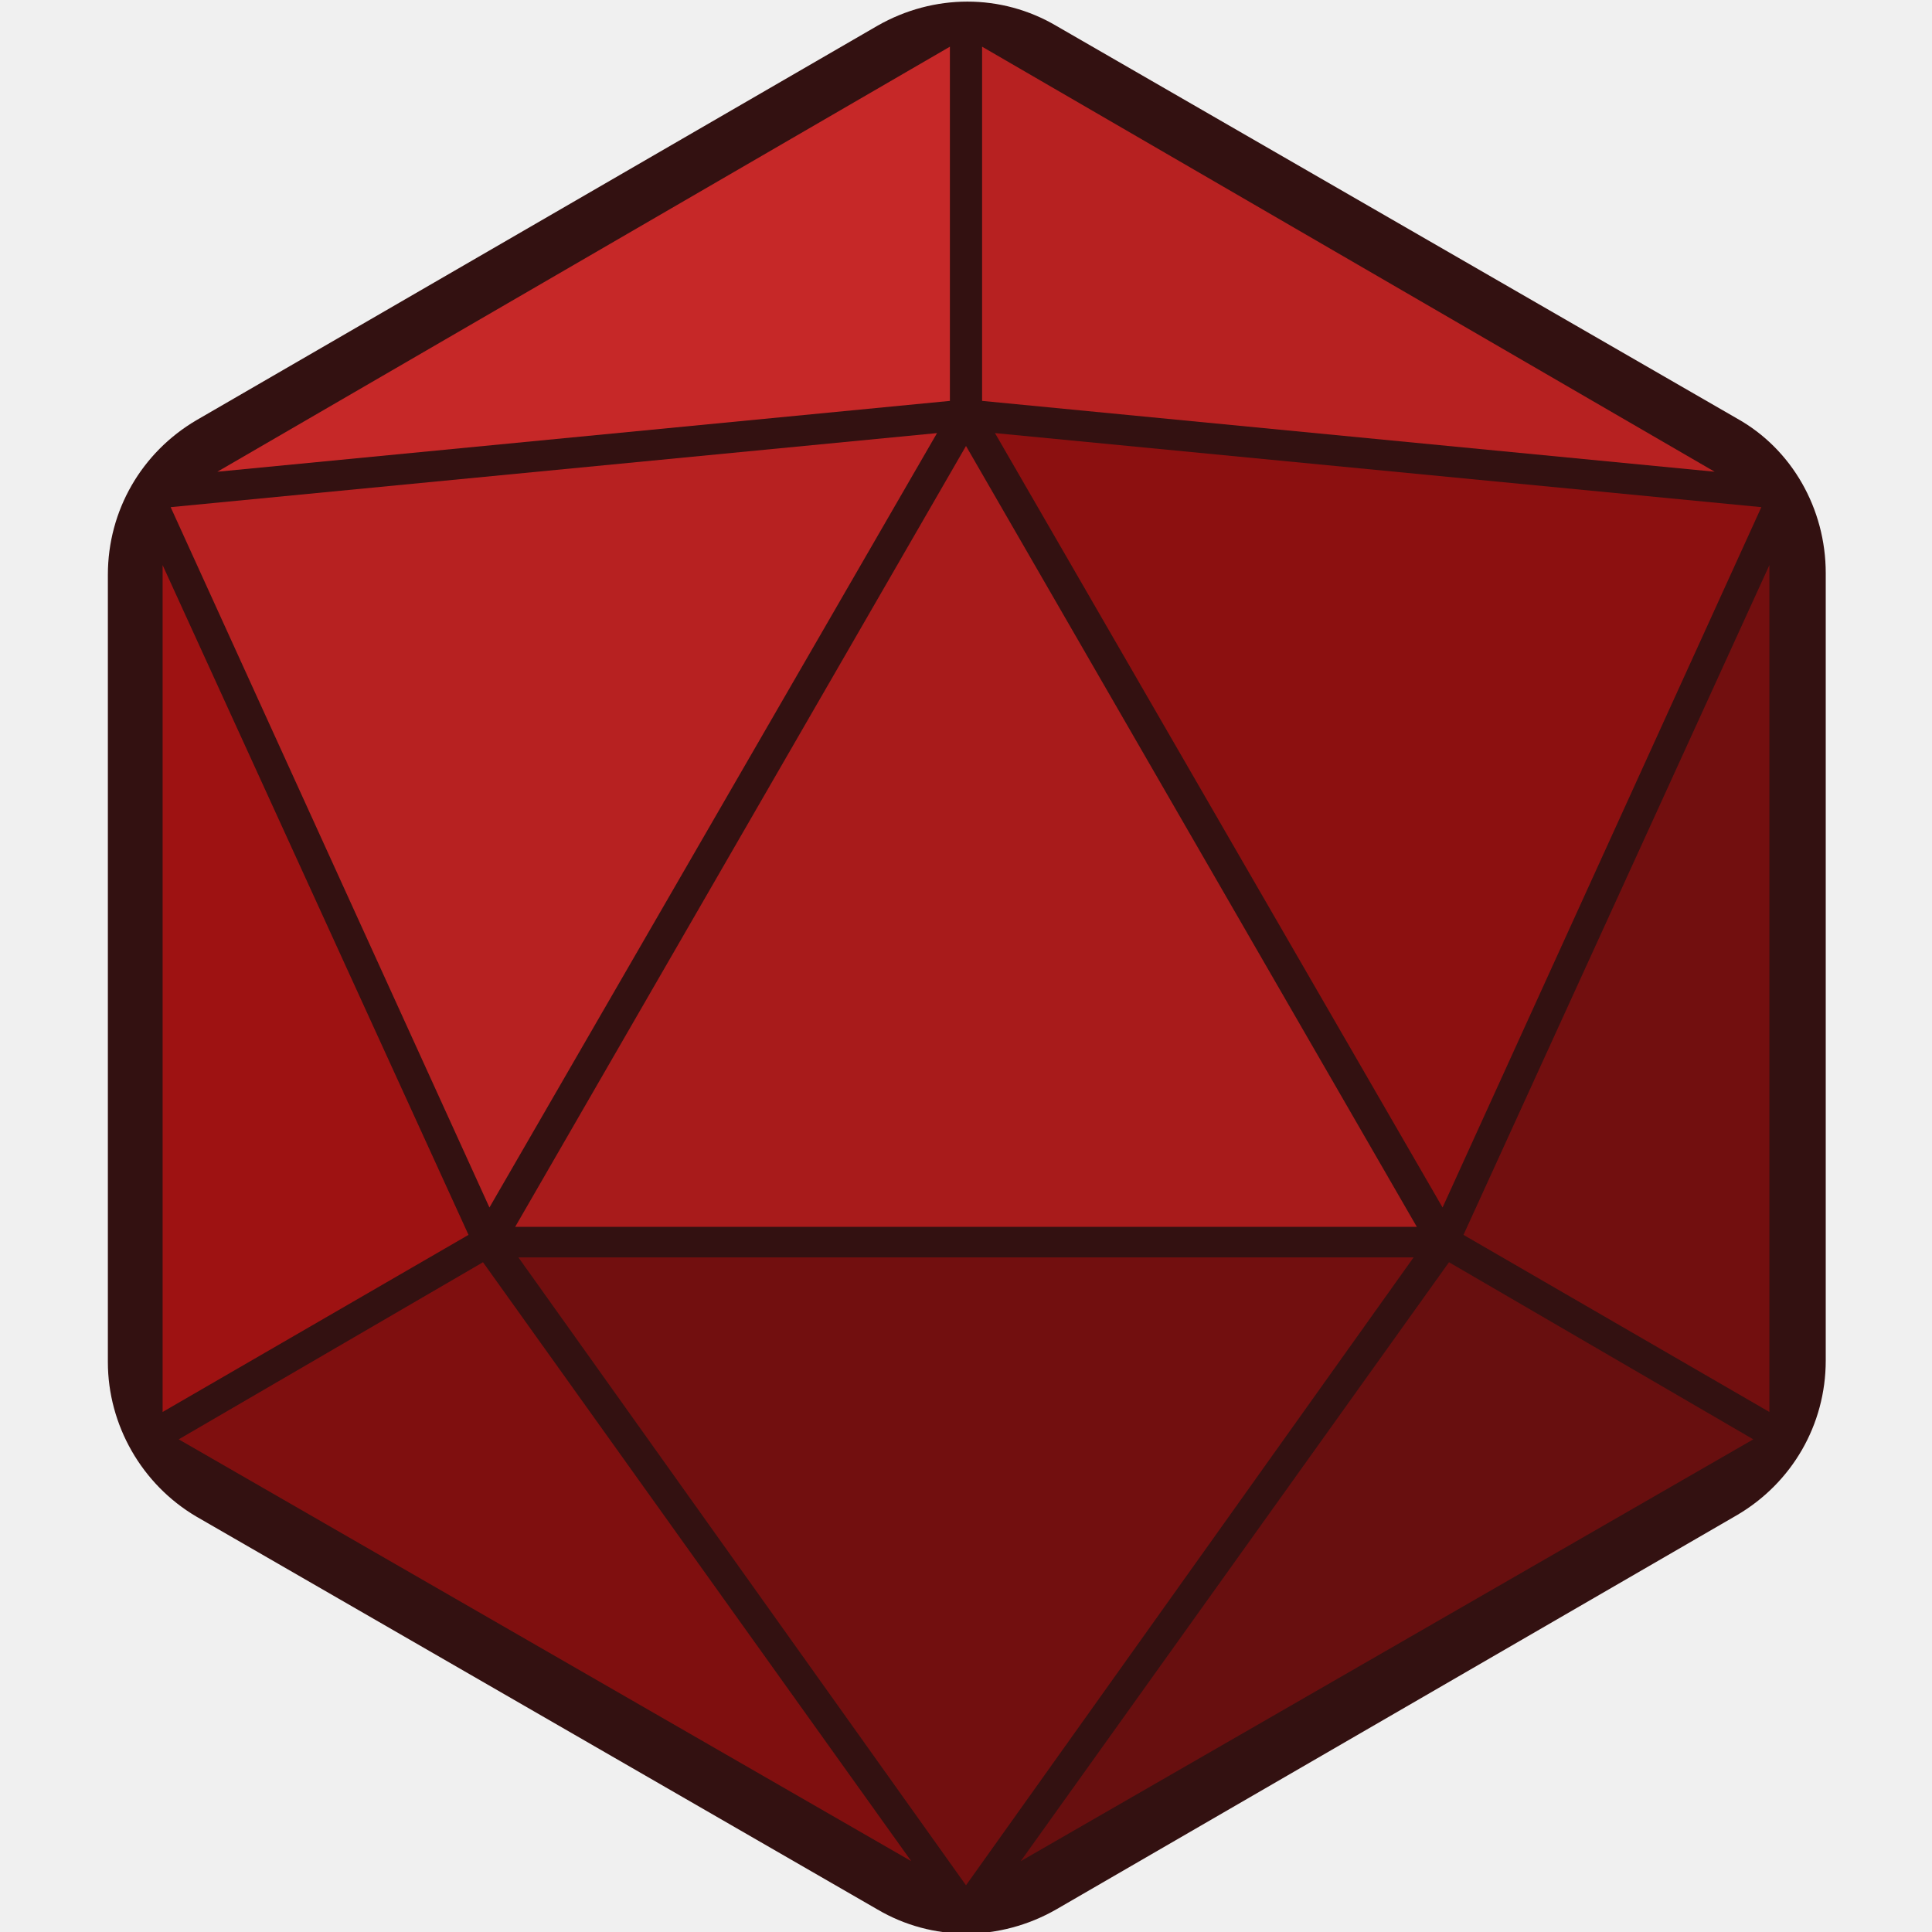
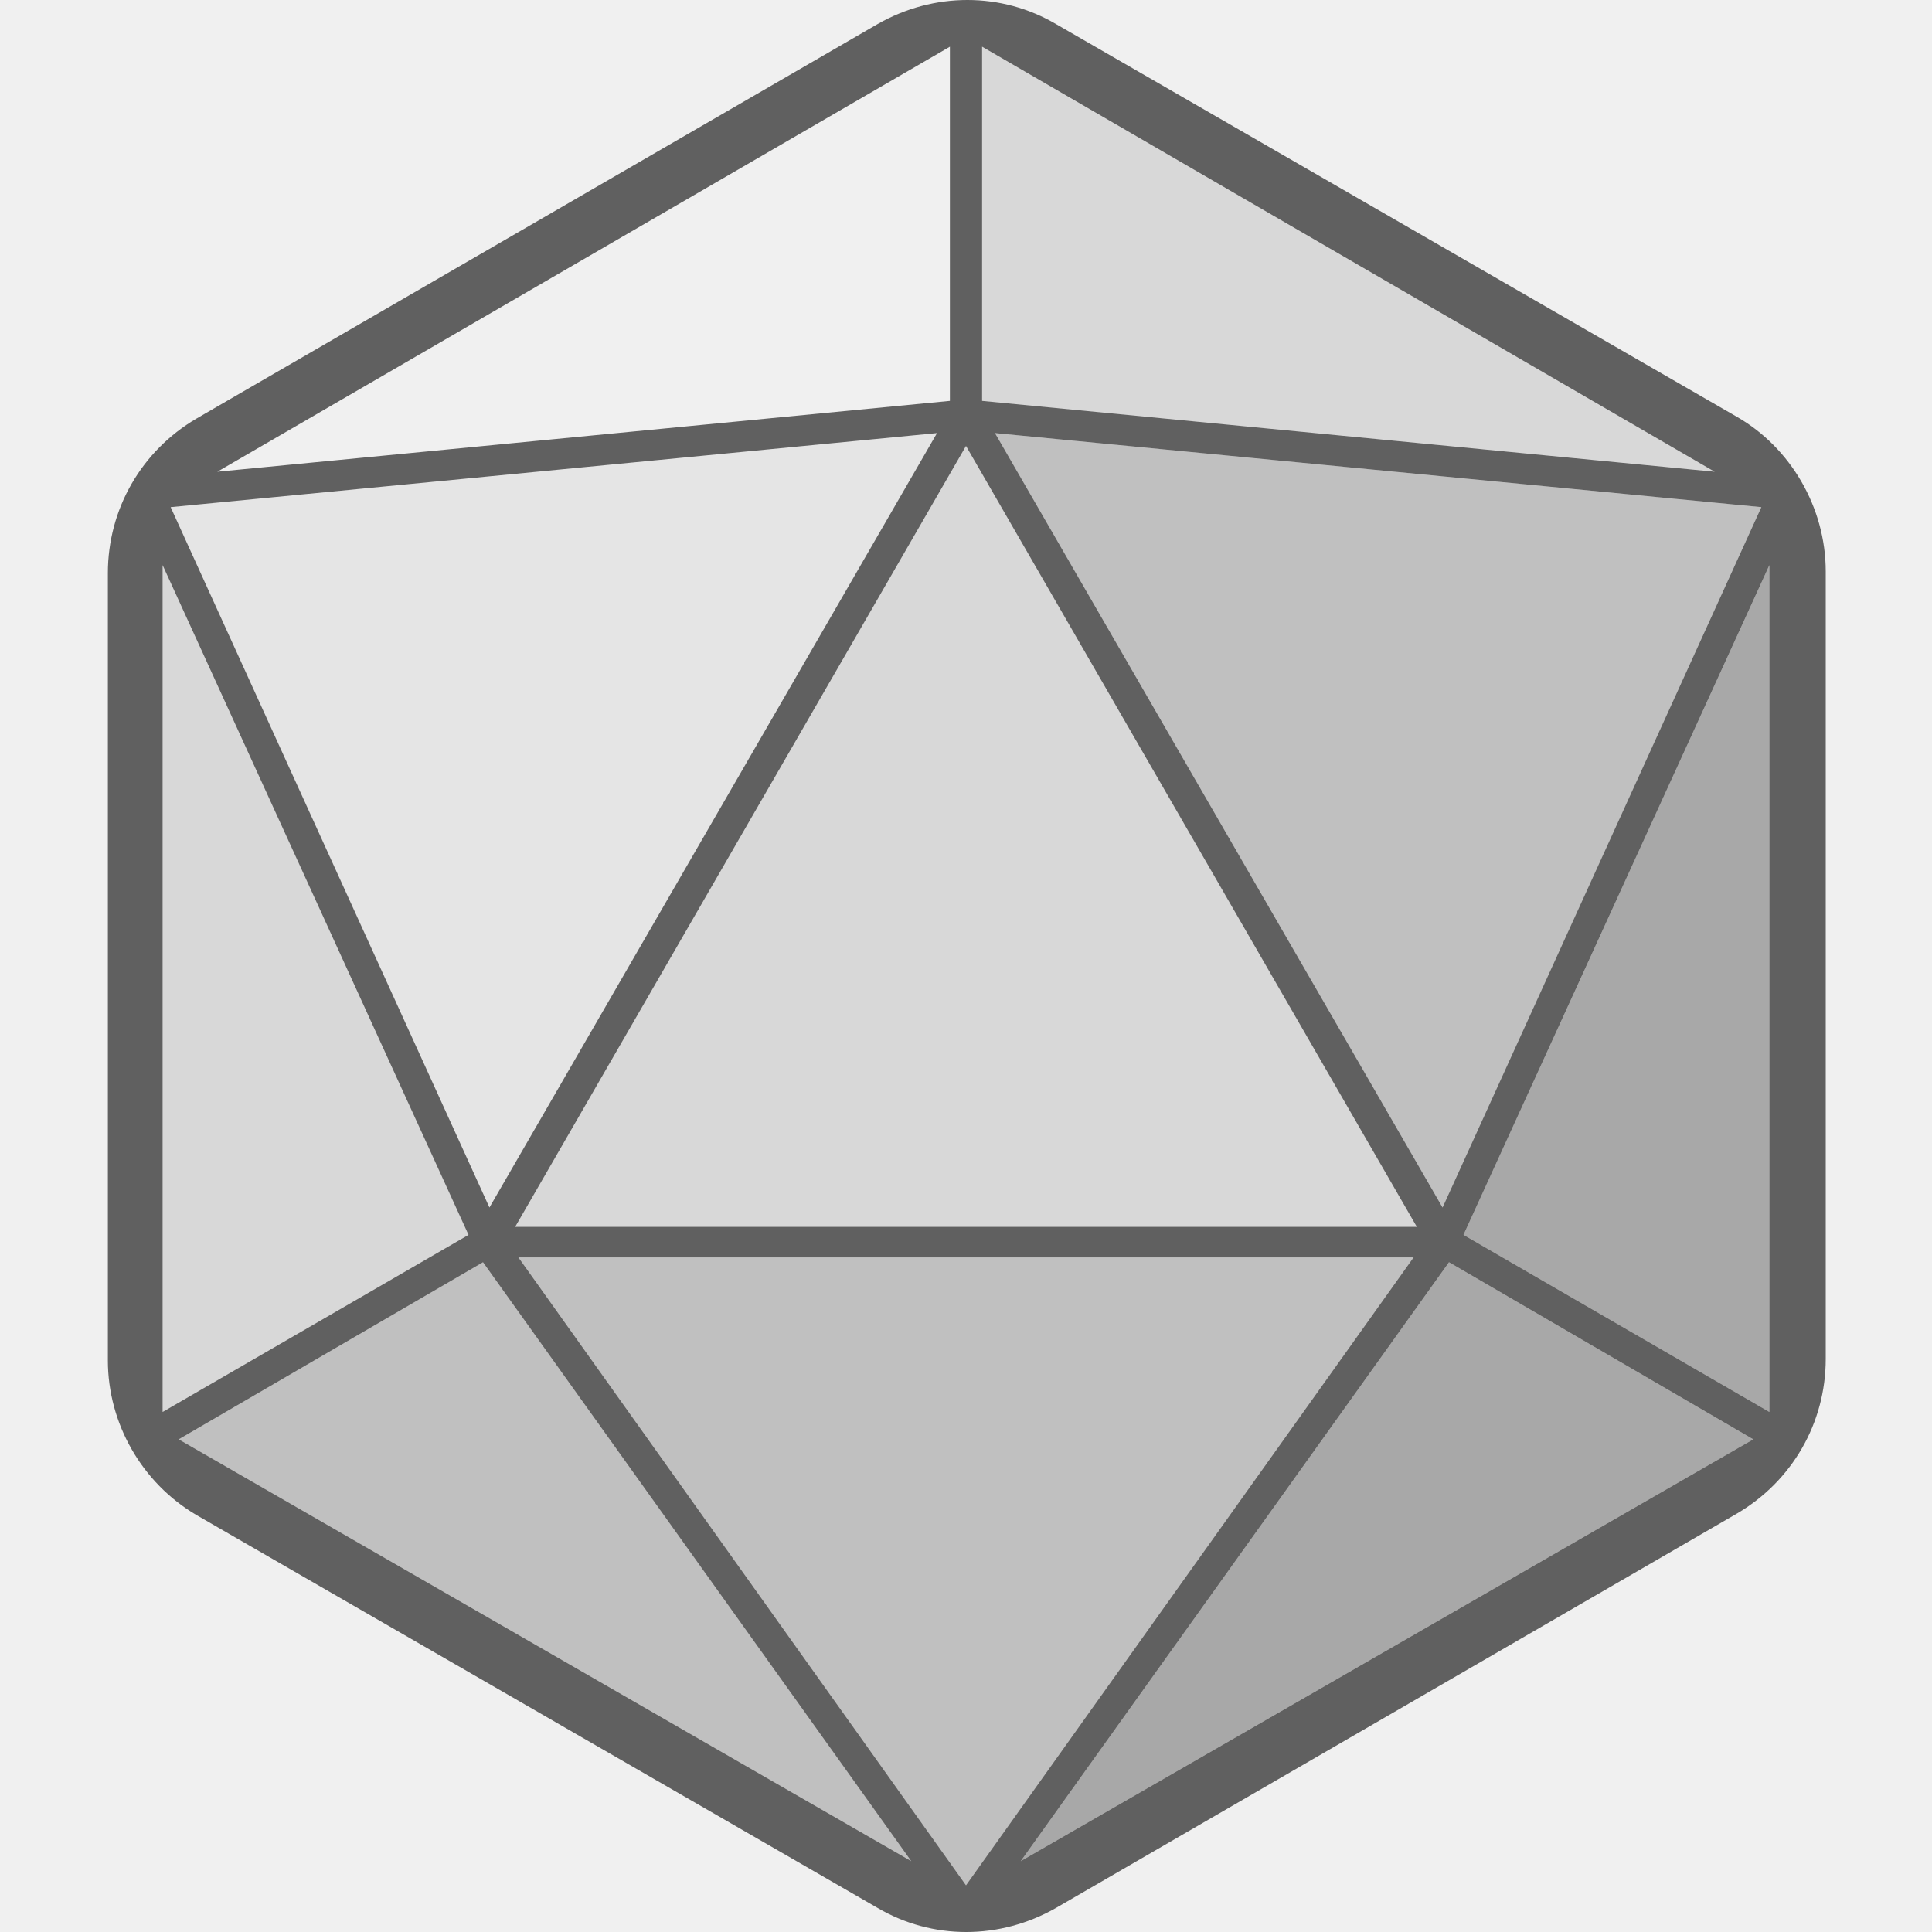
- <svg xmlns="http://www.w3.org/2000/svg" version="1.1" id="Layer_1" x="0px" y="0px" viewBox="-245 337 120 120" style="enable-background:new -245 337 120 120;" xml:space="preserve">
+ <svg xmlns="http://www.w3.org/2000/svg" version="1.1" baseProfile="basic" id="Layer_1" x="0px" y="0px" viewBox="-245 337 120 120" xml:space="preserve">
  <style type="text/css">
- 	.st0{fill:#331111;}
- 	.st1{display:none;}
- 	.st2{display:inline;}
- 	.st3{fill:#D8D8D8;}
- 	.st4{fill:#FFFFFF;}
- 	.st5{display:inline;fill:none;stroke:#000000;stroke-miterlimit:10;}
- 	.st6{display:inline;opacity:0.12;enable-background:new    ;}
- 	.st7{display:inline;opacity:0.26;enable-background:new    ;}
- 	.st8{display:inline;opacity:0.18;enable-background:new    ;}
- 	.st9{display:inline;opacity:0.32;enable-background:new    ;}
- 	.st10{display:inline;opacity:0.47;enable-background:new    ;}
- 	.st11{display:inline;opacity:0.4;enable-background:new    ;}
- 	.st12{display:inline;opacity:0.62;enable-background:new    ;}
- 	.st13{fill:#2D0101;}
- 	.st14{fill:#B72121;}
- 	.st15{fill:#A81B1B;}
- 	.st16{fill:#9E1212;}
- 	.st17{fill:#8C1010;}
- 	.st18{fill:#7F0F0F;}
- 	.st19{fill:#720F0F;}
- 	.st20{fill:#680F0F;}
- 	.st21{fill:#C62828;}
+ 	.st0{display:none;}
+ 	.st1{display:inline;}
+ 	.st2{fill:#D8D8D8;}
+ 	.st3{fill:#FFFFFF;}
+ 	.st4{display:inline;fill:none;stroke:#000000;stroke-miterlimit:10;}
+ 	.st5{display:inline;opacity:0.12;}
+ 	.st6{display:inline;opacity:0.26;}
+ 	.st7{display:inline;opacity:0.18;}
+ 	.st8{display:inline;opacity:0.32;}
+ 	.st9{display:inline;opacity:0.47;}
+ 	.st10{display:inline;opacity:0.4;}
+ 	.st11{display:inline;opacity:0.62;}
+ 	.st12{fill:#2D0101;}
+ 	.st13{fill:#B72121;}
+ 	.st14{fill:#A81B1B;}
+ 	.st15{fill:#9E1212;}
+ 	.st16{fill:#8C1010;}
+ 	.st17{fill:#7F0F0F;}
+ 	.st18{fill:#720F0F;}
+ 	.st19{fill:#680F0F;}
+ 	.st20{fill:#C62828;}
+ 	.st21{opacity:0.6;}
+ 	.st22{opacity:5.000000e-02;}
+ 	.st23{opacity:0.1;}
+ 	.st24{opacity:0.2;}
+ 	.st25{opacity:0.3;}
+ 	.st26{fill-opacity:0;}
</style>
-   <path class="st0" d="M-137.1,363l-42.3-24.4c-3.4-2-7.6-2-11.1,0l-42.3,24.5c-3.4,2-5.5,5.6-5.5,9.6v48.9c0,3.9,2.1,7.6,5.5,9.6  l42.3,24.4c3.4,2,7.6,2,11.1,0l42.3-24.5c3.4-2,5.5-5.6,5.5-9.6v-48.9C-131.6,368.6-133.7,364.9-137.1,363z" />
-   <g id="circle_guides" class="st1">
-     <g class="st2">
-       <circle class="st3" cx="-185" cy="397" r="60" />
+   <g id="circle_guides" class="st0">
+     <g class="st1">
+       <circle class="st2" cx="-675" cy="1071" r="60" />
    </g>
  </g>
-   <g id="lines" class="st1">
-     <g class="st2">
-       <polygon class="st4" points="-236.5,426.7 -236.5,367.3 -185,337.6 -133.5,367.3 -133.5,426.7 -185,456.4   " />
-       <path d="M-185,338.2l51,29.4v58.8l-51,29.4l-51-29.4v-58.8L-185,338.2 M-185,337l-52,30v60l52,30l52-30v-60L-185,337L-185,337z" />
+   <g id="lines" class="st0">
+     <g class="st1">
+       <polygon class="st3" points="-726.5,1100.7 -726.5,1041.3 -675,1011.6 -623.5,1041.3 -623.5,1100.7 -675,1130.4   " />
+       <path d="M-675,1012.2l51,29.4v58.8l-51,29.4l-51-29.4v-58.8L-675,1012.2 M-675,1011l-52,30v60l52,30l52-30v-60L-675,1011    L-675,1011z" />
    </g>
-     <polygon class="st5" points="-185,362 -215.3,414.5 -154.7,414.5  " />
-     <polygon class="st5" points="-237,367 -185,362 -133,367 -154.7,414.5 -185,457 -215.3,414.5  " />
-     <line class="st5" x1="-185" y1="337" x2="-185" y2="362" />
-     <line class="st5" x1="-133" y1="427" x2="-154.7" y2="414.5" />
-     <line class="st5" x1="-237" y1="427" x2="-215.3" y2="414.5" />
+     <polygon class="st4" points="-675,1036 -705.3,1088.5 -644.7,1088.5  " />
+     <polygon class="st4" points="-727,1041 -675,1036 -623,1041 -644.7,1088.5 -675,1131 -705.3,1088.5  " />
+     <line class="st4" x1="-675" y1="1011" x2="-675" y2="1036" />
+     <line class="st4" x1="-623" y1="1101" x2="-644.7" y2="1088.5" />
+     <line class="st4" x1="-727" y1="1101" x2="-705.3" y2="1088.5" />
  </g>
-   <g id="shapes" class="st1">
-     <polygon class="st6" points="-237,367 -185,362 -185,337  " />
-     <polygon class="st7" points="-237,427 -215.3,414.5 -237,367  " />
-     <polygon class="st8" points="-185,362 -215.3,414.5 -237,367  " />
-     <polygon class="st8" points="-133,367 -185,362 -185,337  " />
-     <polygon class="st7" points="-154.7,414.5 -185,362 -215.3,414.5  " />
-     <polygon class="st9" points="-133,367 -154.7,414.5 -185,362  " />
-     <polygon class="st10" points="-133,427 -133,367 -154.7,414.5  " />
-     <polygon class="st10" points="-185,457 -154.7,414.5 -215.3,414.5  " />
-     <polygon class="st11" points="-237,427 -185,457 -215.3,414.5  " />
-     <polygon class="st12" points="-133,427 -154.7,414.5 -185,457  " />
+   <g id="shapes" class="st0">
+     <polygon class="st5" points="-727,1041 -675,1036 -675,1011  " />
+     <polygon class="st6" points="-727,1101 -705.3,1088.5 -727,1041  " />
+     <polygon class="st7" points="-675,1036 -705.3,1088.5 -727,1041  " />
+     <polygon class="st7" points="-623,1041 -675,1036 -675,1011  " />
+     <polygon class="st6" points="-644.7,1088.5 -675,1036 -705.3,1088.5  " />
+     <polygon class="st8" points="-623,1041 -644.7,1088.5 -675,1036  " />
+     <polygon class="st9" points="-623,1101 -623,1041 -644.7,1088.5  " />
+     <polygon class="st9" points="-675,1131 -644.7,1088.5 -705.3,1088.5  " />
+     <polygon class="st10" points="-727,1101 -675,1131 -705.3,1088.5  " />
+     <polygon class="st11" points="-623,1101 -644.7,1088.5 -675,1131  " />
  </g>
-   <g id="backgrounds" class="st1">
-     <g class="st2">
-       <polygon class="st13" points="-237,367 -237,427 -185,457 -133,427 -133,367 -185,337   " />
+   <g id="backgrounds" class="st0">
+     <g class="st1">
+       <polygon class="st12" points="-727,1041 -727,1101 -675,1131 -623,1101 -623,1041 -675,1011   " />
    </g>
  </g>
-   <g id="shapes_copy" class="st1">
-     <g class="st2">
-       <polygon class="st14" points="-185,362 -215.3,414.5 -237,367   " />
-       <polygon class="st14" points="-133,367 -185,362 -185,337   " />
+   <g id="shapes_copy" class="st0">
+     <g class="st1">
+       <polygon class="st13" points="-675,1036 -705.3,1088.5 -727,1041   " />
+       <polygon class="st13" points="-623,1041 -675,1036 -675,1011   " />
    </g>
-     <g class="st2">
-       <polygon class="st15" points="-154.7,414.5 -185,362 -215.3,414.5   " />
+     <g class="st1">
+       <polygon class="st14" points="-644.7,1088.5 -675,1036 -705.3,1088.5   " />
    </g>
-     <g class="st2">
-       <polygon class="st16" points="-237,427 -215.3,414.5 -237,367   " />
+     <g class="st1">
+       <polygon class="st15" points="-727,1101 -705.3,1088.5 -727,1041   " />
    </g>
-     <g class="st2">
-       <polygon class="st17" points="-133,367 -154.7,414.5 -185,362   " />
+     <g class="st1">
+       <polygon class="st16" points="-623,1041 -644.7,1088.5 -675,1036   " />
    </g>
-     <g class="st2">
-       <polygon class="st18" points="-237,427 -185,457 -215.3,414.5   " />
+     <g class="st1">
+       <polygon class="st17" points="-727,1101 -675,1131 -705.3,1088.5   " />
    </g>
-     <g class="st2">
-       <polygon class="st19" points="-133,427 -133,367 -154.7,414.5   " />
-       <polygon class="st19" points="-185,457 -154.7,414.5 -215.3,414.5   " />
+     <g class="st1">
+       <polygon class="st18" points="-623,1101 -623,1041 -644.7,1088.5   " />
+       <polygon class="st18" points="-675,1131 -644.7,1088.5 -705.3,1088.5   " />
    </g>
-     <g class="st2">
-       <polygon class="st20" points="-133,427 -154.7,414.5 -185,457   " />
+     <g class="st1">
+       <polygon class="st19" points="-623,1101 -644.7,1088.5 -675,1131   " />
    </g>
-     <g class="st2">
-       <polygon class="st21" points="-237,367 -185,362 -185,337   " />
+     <g class="st1">
+       <polygon class="st20" points="-727,1041 -675,1036 -675,1011   " />
    </g>
  </g>
-   <g id="shapes_copy_2">
-     <polygon class="st14" points="-234.4,368.5 -186.8,363.9 -214.6,412  " />
-     <polygon class="st14" points="-184,361.9 -184,339.9 -138.5,366.3  " />
-     <polygon class="st15" points="-213,413.2 -185,364.7 -157,413.2  " />
-     <polygon class="st16" points="-234.9,372.1 -215.9,413.7 -234.9,424.7  " />
-     <polygon class="st17" points="-183.2,363.9 -135.6,368.5 -155.4,412  " />
-     <polygon class="st18" points="-233.9,426.4 -215,415.4 -188.4,452.6  " />
-     <polygon class="st19" points="-154.1,413.7 -135.1,372.1 -135.1,424.7  " />
-     <polygon class="st19" points="-212.8,415.1 -157.2,415.1 -185,454.1  " />
-     <polygon class="st20" points="-155,415.4 -136.1,426.4 -181.6,452.6  " />
-     <polygon class="st21" points="-186,339.9 -186,361.9 -231.5,366.3  " />
+   <g>
+     <path class="st21" d="M-137.1,362.9l-42.3-24.4c-3.4-2-7.6-2-11.1,0l-42.3,24.5c-3.4,2-5.5,5.6-5.5,9.6v48.9c0,3.9,2.1,7.6,5.5,9.6   l42.3,24.4c3.4,2,7.6,2,11.1,0l42.3-24.5c3.4-2,5.5-5.6,5.5-9.6v-48.9C-131.6,368.5-133.8,364.8-137.1,362.9z M-135.6,368.5   l-19.8,43.5l-27.8-48.1L-135.6,368.5z M-184,339.9l45.5,26.4l-45.5-4.4V339.9z M-157,413.2h-56l28-48.5L-157,413.2z M-186,339.9v22   l-45.5,4.4L-186,339.9z M-186.8,363.9l-27.8,48.1l-19.8-43.5L-186.8,363.9z M-234.9,372.1l19,41.6l-19,11V372.1z M-233.9,426.4   l18.9-11l26.6,37.2L-233.9,426.4z M-212.8,415.1h55.6l-27.8,39L-212.8,415.1z M-181.6,452.6l26.6-37.2l18.9,11L-181.6,452.6z    M-135.1,424.7l-19-11l19-41.6V424.7z" />
+     <polygon class="st22" points="-186.8,363.9 -234.4,368.5 -214.6,412  " />
+     <polygon class="st23" points="-184,339.9 -184,361.9 -138.5,366.3  " />
+     <polygon class="st23" points="-157,413.2 -185,364.7 -213,413.2  " />
+     <polygon class="st23" points="-234.9,372.1 -234.9,424.7 -215.9,413.7  " />
+     <polygon class="st24" points="-155.4,412 -135.6,368.5 -183.2,363.9  " />
+     <polygon class="st24" points="-233.9,426.4 -188.4,452.6 -215,415.4  " />
+     <polygon class="st25" points="-135.1,424.7 -135.1,372.1 -154.1,413.7  " />
+     <polygon class="st24" points="-212.8,415.1 -185,454.1 -157.2,415.1  " />
+     <polygon class="st25" points="-181.6,452.6 -136.1,426.4 -155,415.4  " />
+     <polygon class="st26" points="-186,339.9 -231.5,366.3 -186,361.9  " />
  </g>
</svg>
